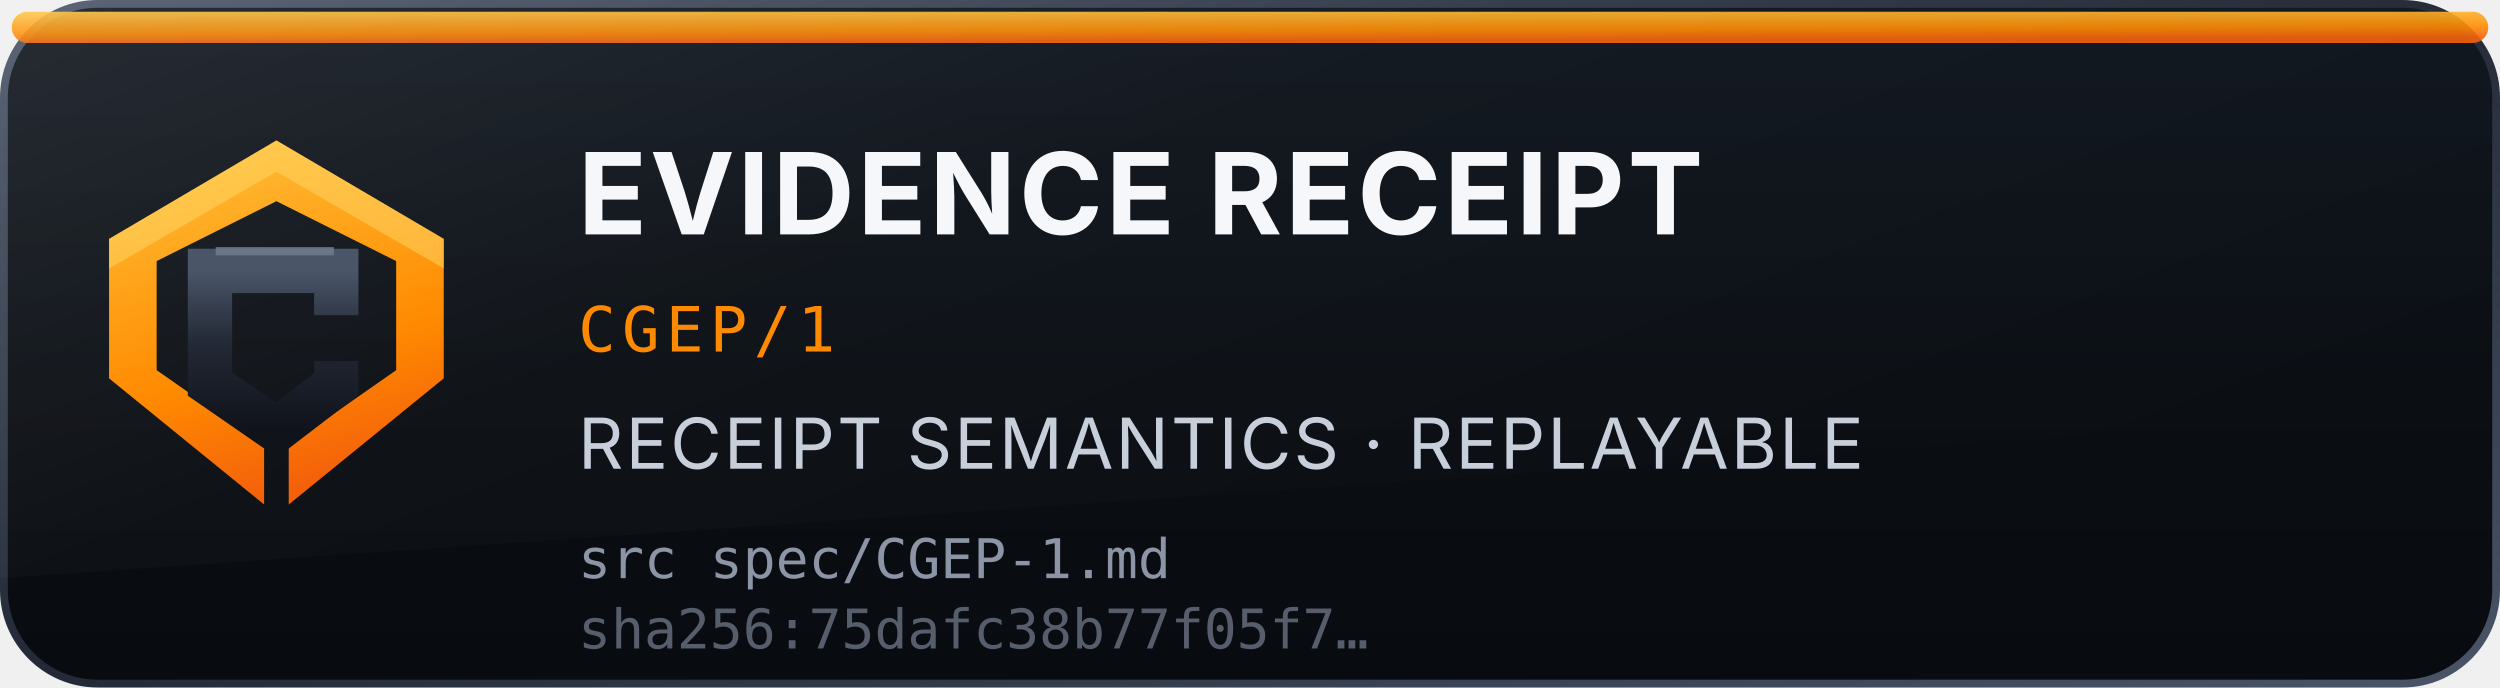
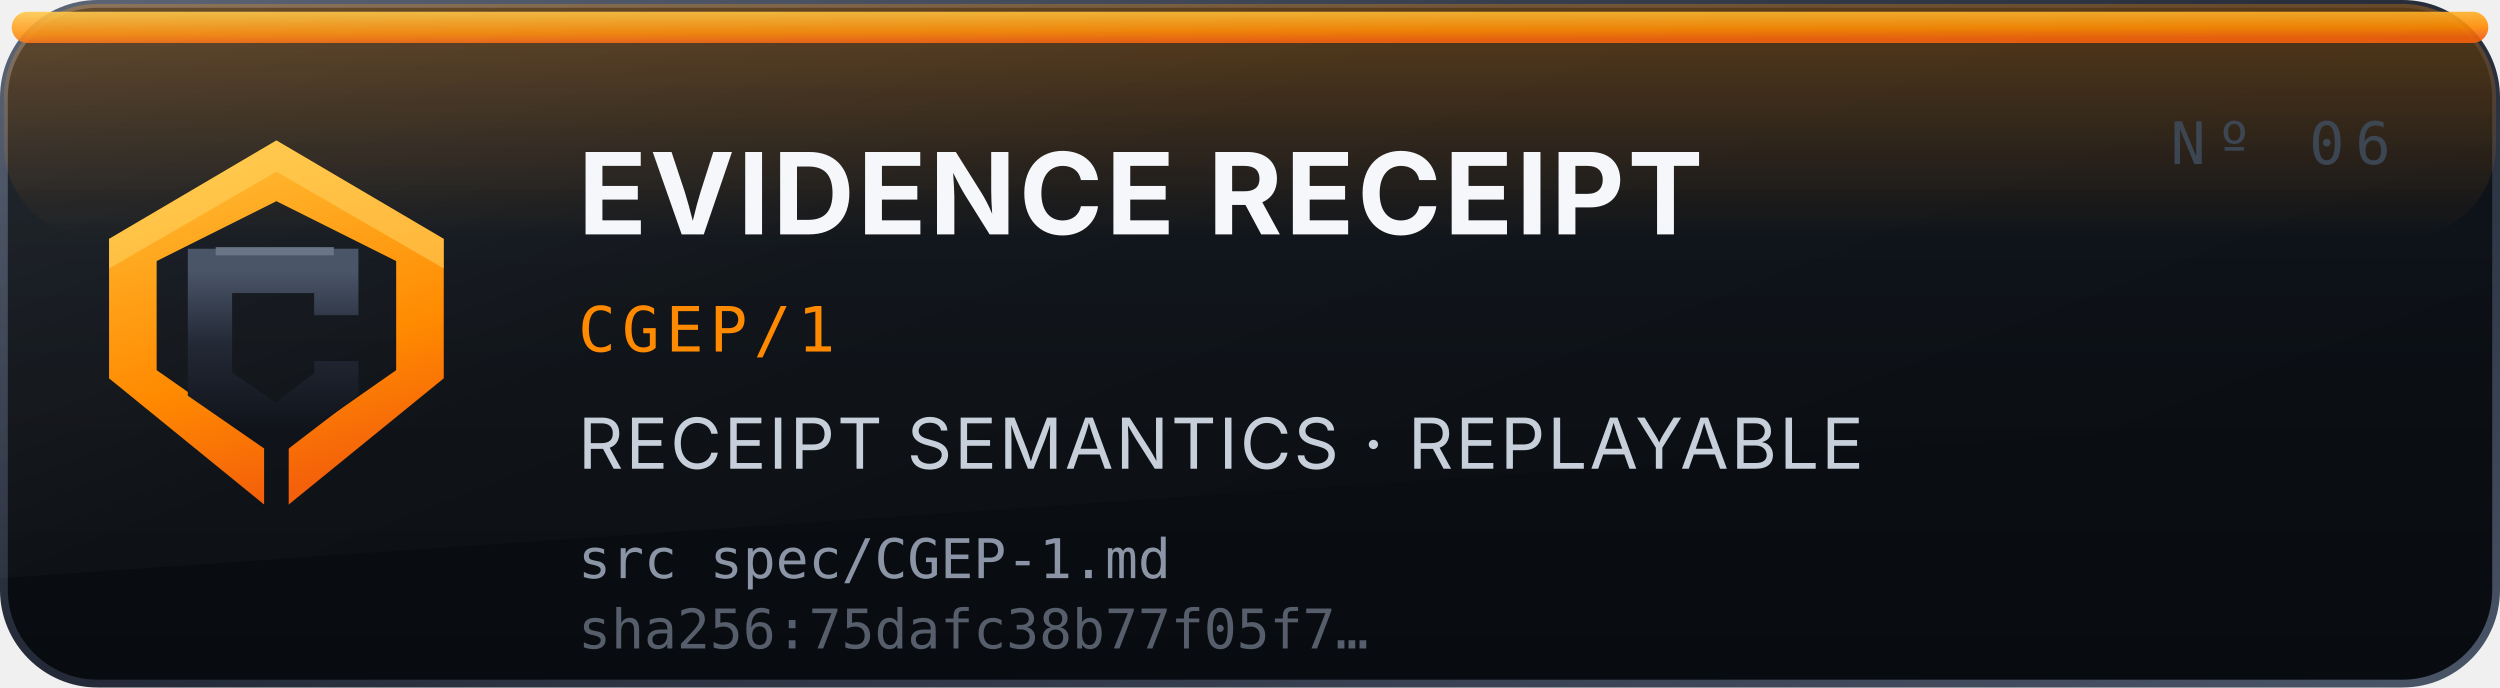
<svg xmlns="http://www.w3.org/2000/svg" viewBox="0 0 320 88" width="320" height="88" role="img" aria-label="CoreGuard EVIDENCE RECEIPT — CGEP/1">
  <defs>
    <linearGradient id="platecgepreceipt" x1="0" y1="0" x2="0" y2="1">
      <stop offset="0" stop-color="#10161F" />
      <stop offset="0.55" stop-color="#0B0F14" />
      <stop offset="1" stop-color="#080B10" />
+     </linearGradient>
+     <linearGradient id="halocgepreceipt" x1="0" y1="0" x2="0" y2="1">
+       <stop offset="0" stop-color="#FF8A00" stop-opacity="0.30" />
+       <stop offset="1" stop-color="#FF8A00" stop-opacity="0" />
    </linearGradient>
    <linearGradient id="shieldcgepreceipt" x1="0" y1="0" x2="0.25" y2="1">
      <stop offset="0" stop-color="#FFC53D" />
      <stop offset="0.38" stop-color="#FFA31A" />
      <stop offset="0.68" stop-color="#FF8A00" />
      <stop offset="1" stop-color="#F4610A" />
    </linearGradient>
    <linearGradient id="steelcgepreceipt" x1="0" y1="0" x2="0" y2="1">
      <stop offset="0" stop-color="#4A5568" />
      <stop offset="0.45" stop-color="#232936" />
      <stop offset="1" stop-color="#10131A" />
    </linearGradient>
    <linearGradient id="sheencgepreceipt" x1="0" y1="0" x2="1" y2="0.6">
      <stop offset="0" stop-color="#FFFFFF" stop-opacity="0.10" />
      <stop offset="0.45" stop-color="#FFFFFF" stop-opacity="0.02" />
      <stop offset="1" stop-color="#FFFFFF" stop-opacity="0" />
    </linearGradient>
    <linearGradient id="edgecgepreceipt" x1="0" y1="0" x2="1" y2="1">
      <stop offset="0" stop-color="#4A5568" />
      <stop offset="0.5" stop-color="#232936" />
      <stop offset="1" stop-color="#4A5568" />
    </linearGradient>
  </defs>
  <rect x="0.5" y="0.5" width="319" height="87" rx="12" fill="url(#platecgepreceipt)" />
  <rect x="0.5" y="0.5" width="319" height="87" rx="12" fill="none" stroke="url(#edgecgepreceipt)" stroke-width="1" />
+   <rect x="0.5" y="0.5" width="319" height="30" rx="12" fill="url(#halocgepreceipt)" />
  <rect x="1.5" y="1.5" width="317" height="4" rx="2" fill="url(#shieldcgepreceipt)" fill-opacity="0.9" />
  <path d="M0 0 H320 V52 L0 74 Z" fill="url(#sheencgepreceipt)" />
  <mask id="slitcgepreceipt">
    <rect width="512" height="512" fill="#fff" />
    <rect x="241" y="374" width="30" height="140" fill="#000" />
  </mask>
  <g transform="translate(8.5 16.3) scale(0.105)">
    <path fill="url(#shieldcgepreceipt)" fill-rule="evenodd" mask="url(#slitcgepreceipt)" d="M256 16 L460 136 L460 306 L256 472 L52 306 L52 136 Z M256 90 L402 163 L402 296 L256 398 L110 296 L110 163 Z" />
    <path fill="#FFD867" opacity="0.5" mask="url(#slitcgepreceipt)" d="M256 16 L460 136 L460 172 L256 54 L52 172 L52 136 Z" />
    <g fill="none" stroke="url(#steelcgepreceipt)" stroke-width="54" stroke-linecap="butt" stroke-linejoin="miter">
      <path d="M329 285 L329 313 L256 369 L175 313 L175 175 L329 175 L329 229" />
      <path d="M226 285 L329 285" />
    </g>
    <path fill="none" stroke="#6E7A8C" stroke-width="10" opacity="0.9" d="M326 151 L182 151" />
  </g>
+   <text x="306" y="21" text-anchor="end" font-family="'JetBrains Mono', 'Cascadia Code', Consolas, monospace" font-size="7.5" letter-spacing="1.4" fill="#3E4A59" opacity="0.9">Nº 06</text>
  <text x="74" y="30" font-family="Inter, 'Segoe UI', system-ui, sans-serif" font-size="14.5" font-weight="700" letter-spacing="0.4" fill="#F5F7FA">EVIDENCE RECEIPT</text>
  <text x="74" y="45" font-family="'JetBrains Mono', 'Cascadia Code', Consolas, monospace" font-size="8" fill="#FF8A00" letter-spacing="0.8">CGEP/1</text>
  <text x="74" y="60" font-family="Inter, 'Segoe UI', system-ui, sans-serif" font-size="9" fill="#C6CFDA" letter-spacing="0.3">RECEIPT SEMANTICS · REPLAYABLE</text>
  <text x="74" y="74" font-family="'JetBrains Mono', 'Cascadia Code', Consolas, monospace" font-size="7" fill="#8B95A6">src spec/CGEP-1.md</text>
  <text x="74" y="83" font-family="'JetBrains Mono', 'Cascadia Code', Consolas, monospace" font-size="7" fill="#565E6B">sha256:75dafc38b77f05f7…</text>
</svg>
